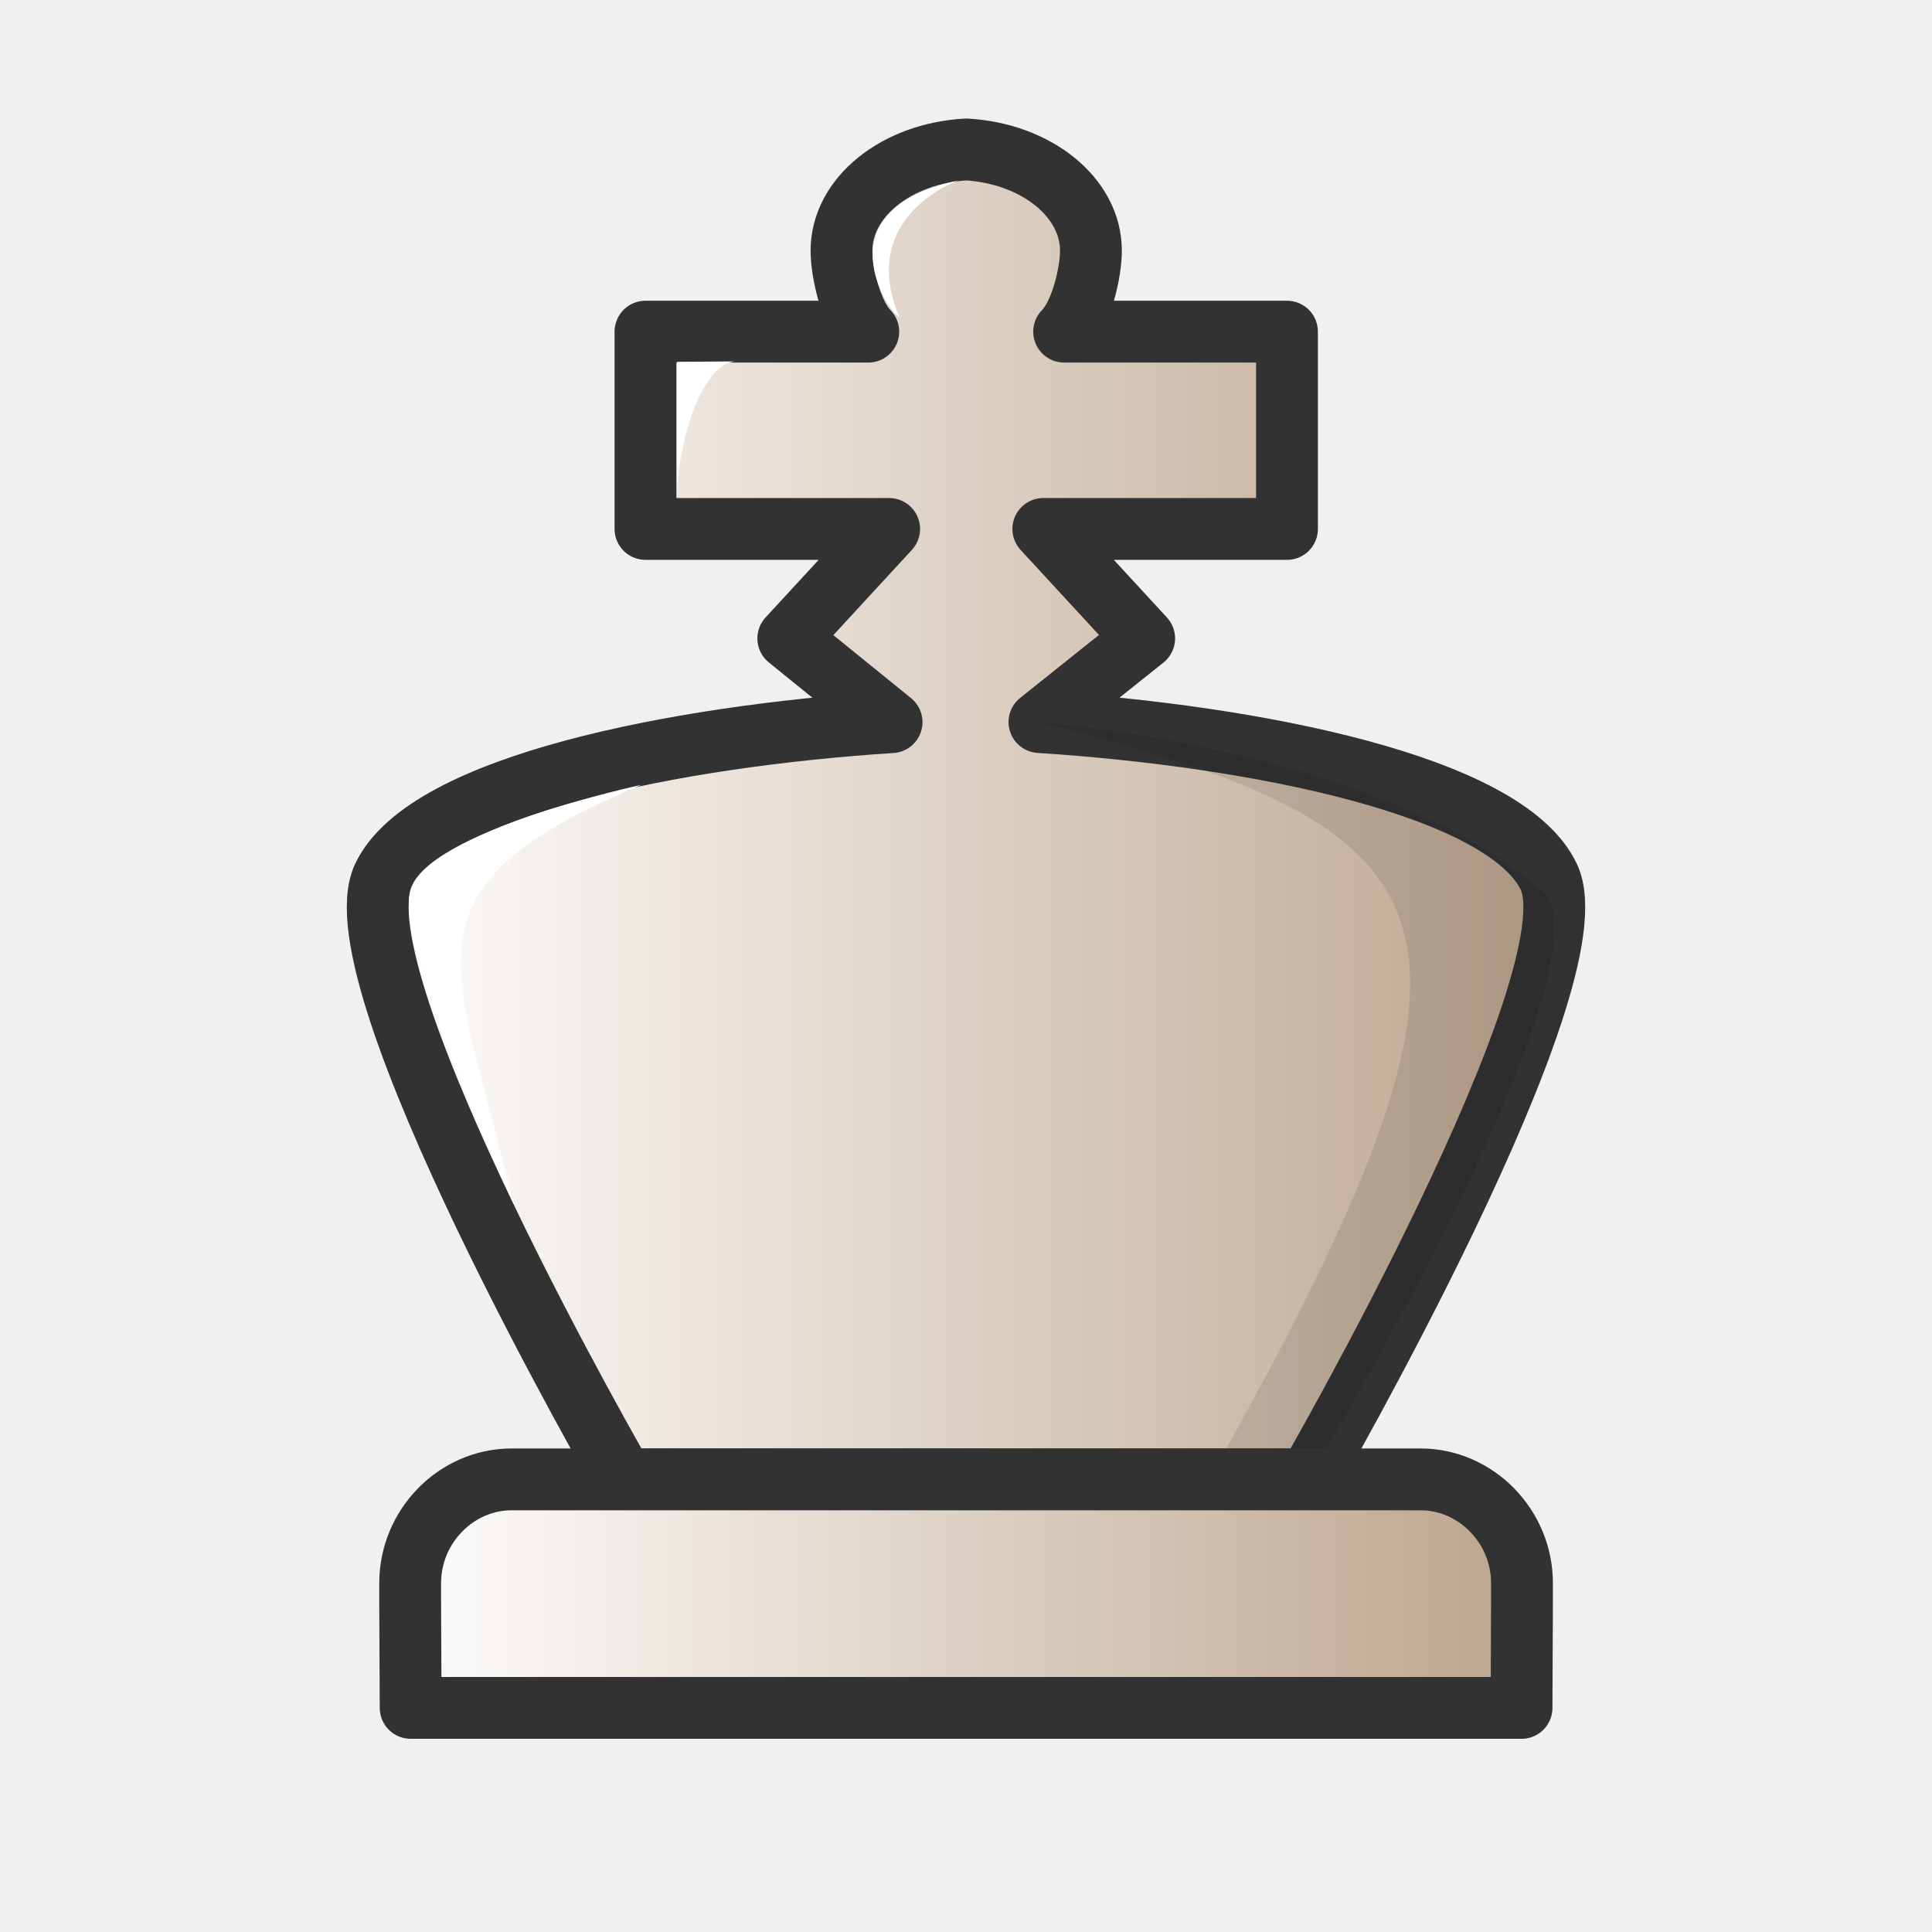
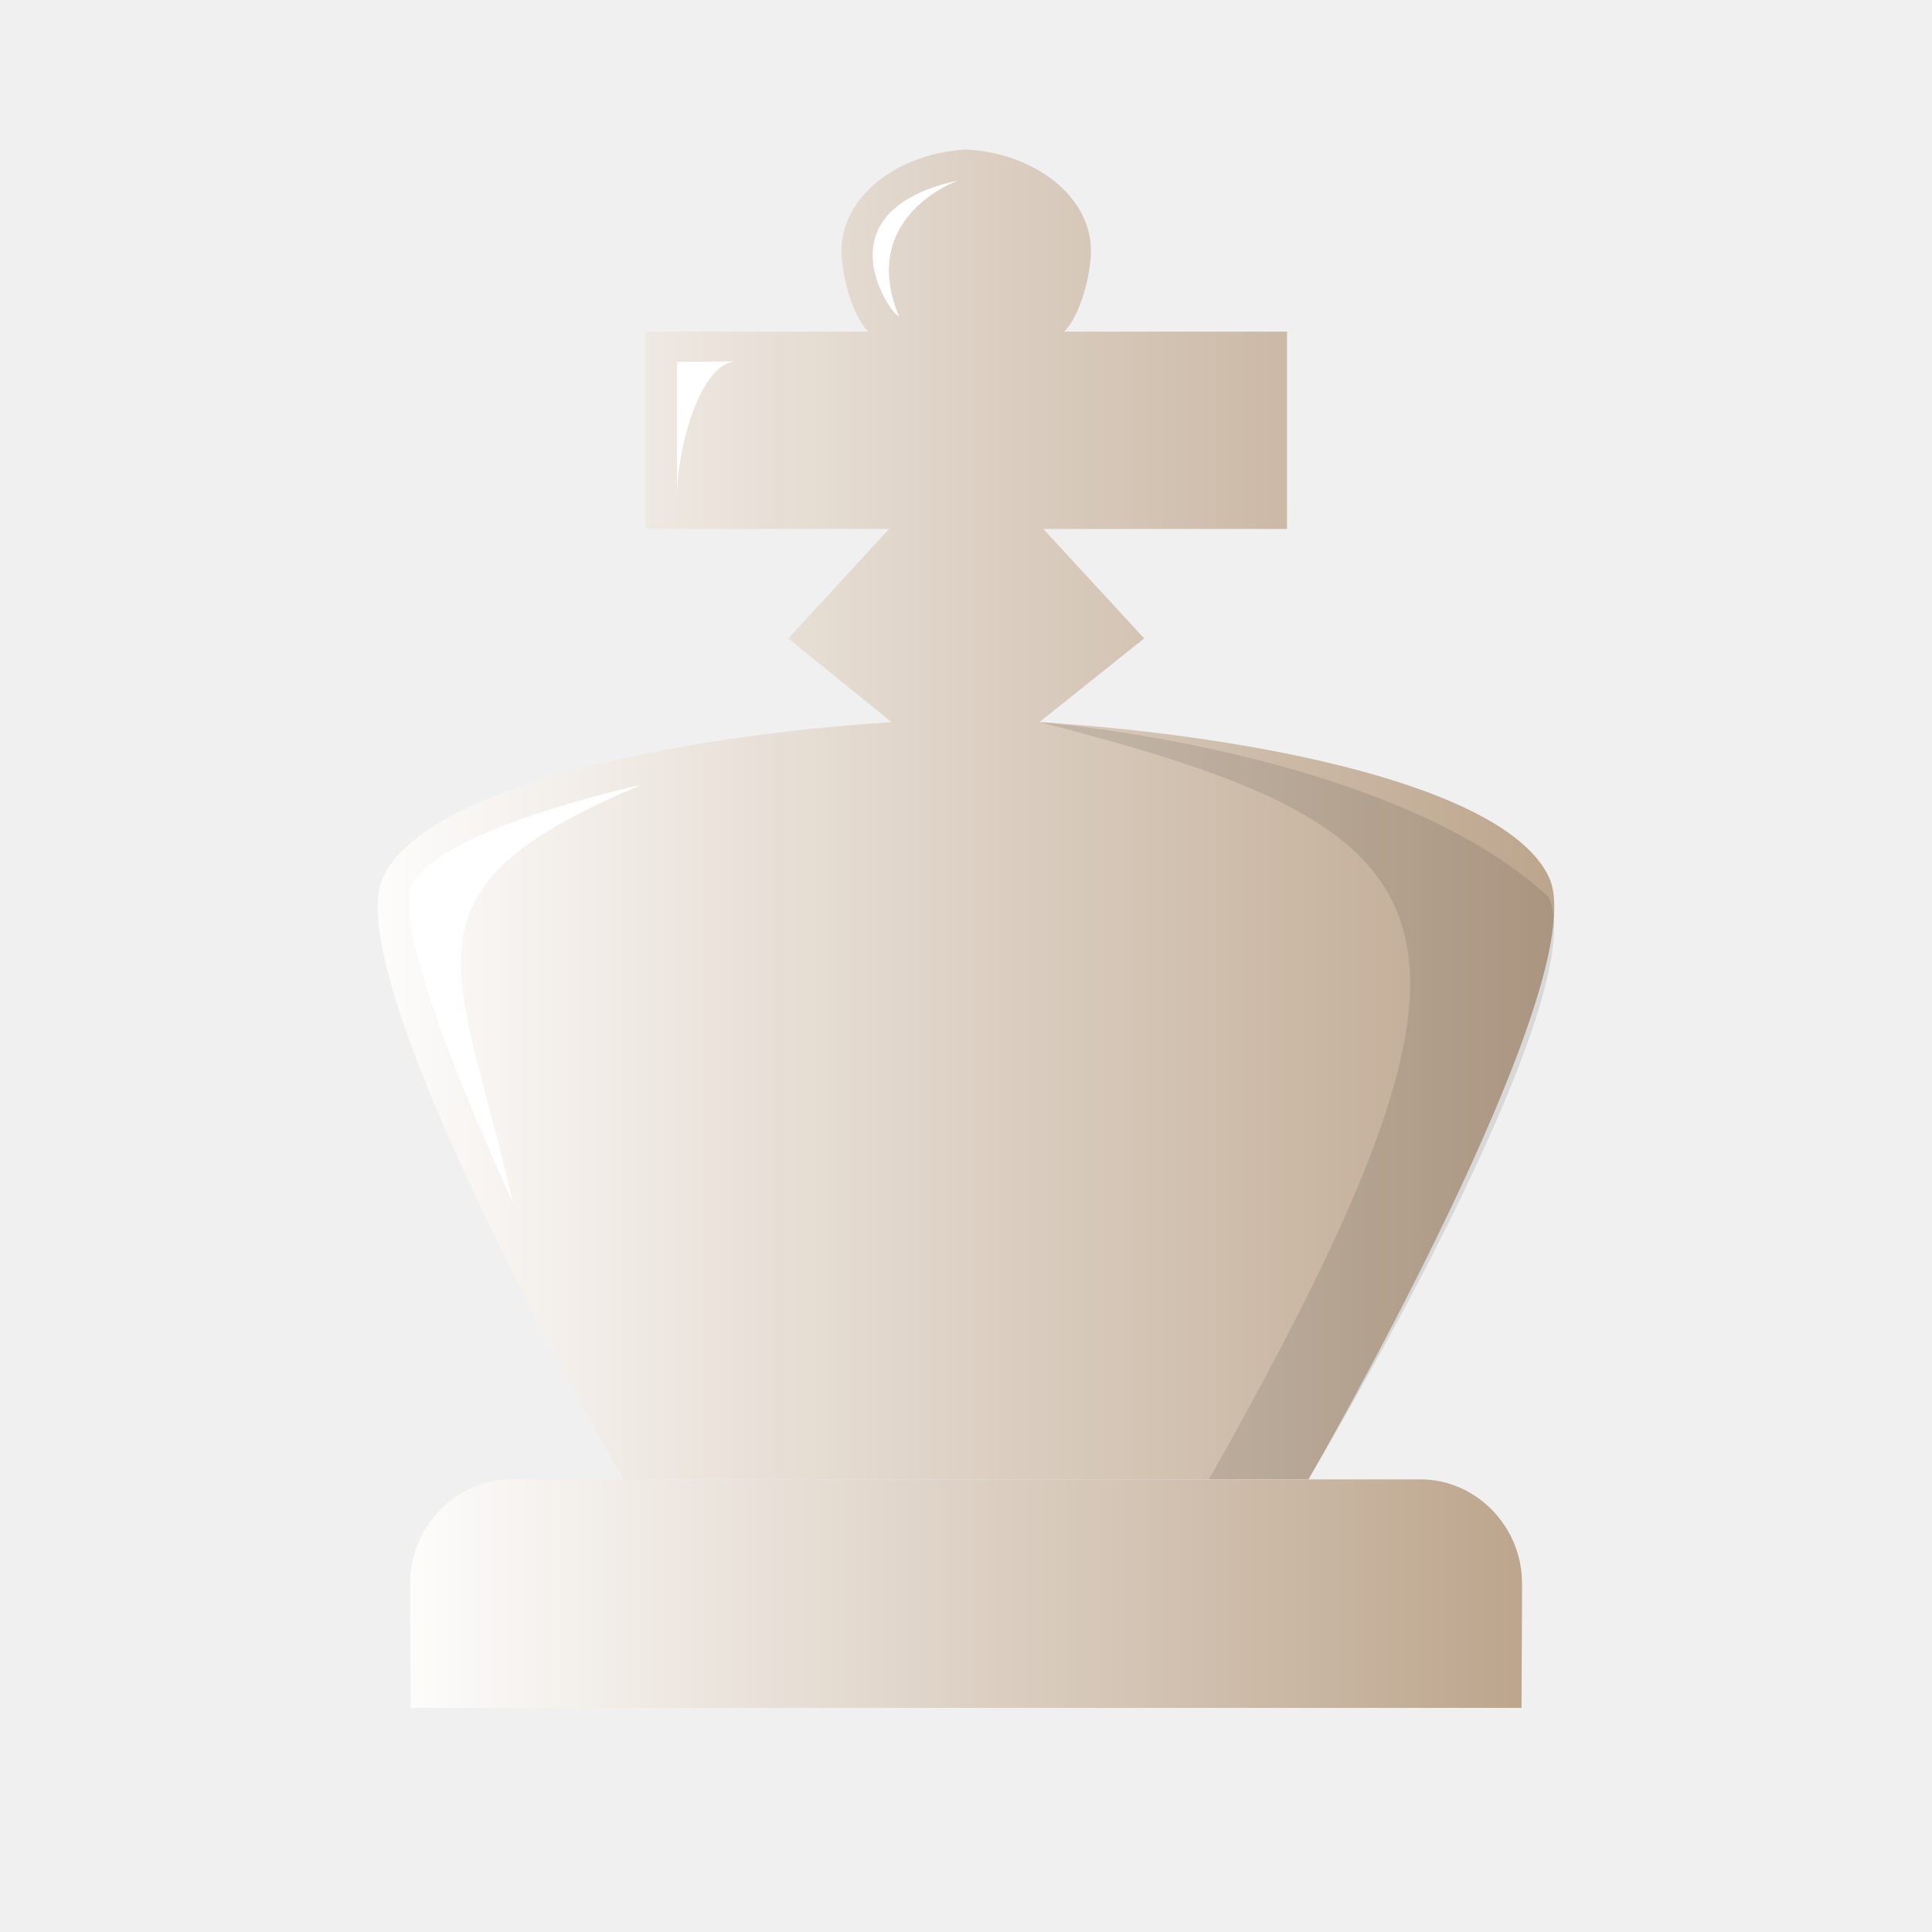
<svg xmlns="http://www.w3.org/2000/svg" xmlns:xlink="http://www.w3.org/1999/xlink" width="50mm" height="50mm" fill-rule="evenodd" clip-rule="evenodd" image-rendering="optimizeQuality" shape-rendering="geometricPrecision" text-rendering="geometricPrecision" viewBox="0 0 50 50">
  <defs>
    <linearGradient xlink:href="#a" id="b" x1="-825.75" x2="-704.44" y1="2712.8" y2="2712.8" gradientTransform="matrix(.26458 0 0 .25357 227.43 -666.55)" gradientUnits="userSpaceOnUse" />
    <linearGradient id="a">
      <stop offset="0" stop-color="#fff" />
      <stop offset="1" stop-color="#bba38a" />
    </linearGradient>
    <linearGradient xlink:href="#a" id="c" x1="-215.24" x2="-184.86" y1="731.78" y2="731.78" gradientTransform="translate(225.05 -690.53)" gradientUnits="userSpaceOnUse" />
  </defs>
-   <path fill="url(#b)" stroke="#323232" stroke-linejoin="round" stroke-width="1.6" d="M25.006 3.868c-1.803.1-3.228 1.234-3.228 2.618 0 .565.244 1.644.693 2.097h-5.766v5.106h6.306l-2.61 2.833 2.673 2.167c-5.584.362-12.02 1.643-13.154 3.997-1.268 2.638 6.215 15.6 6.215 15.6h17.73s7.484-12.963 6.215-15.6c-1.133-2.357-7.594-3.64-13.179-3.999l2.71-2.165-2.61-2.833h6.306V8.583H27.54c.449-.453.693-1.531.693-2.097 0-1.384-1.425-2.518-3.228-2.618z" style="paint-order:fill markers stroke" />
+   <path fill="url(#b)" d="M25.006 3.868c-1.803.1-3.228 1.234-3.228 2.618 0 .565.244 1.644.693 2.097h-5.766v5.106h6.306l-2.61 2.833 2.673 2.167c-5.584.362-12.02 1.643-13.154 3.997-1.268 2.638 6.215 15.6 6.215 15.6h17.73s7.484-12.963 6.215-15.6c-1.133-2.357-7.594-3.64-13.179-3.999l2.71-2.165-2.61-2.833h6.306V8.583H27.54c.449-.453.693-1.531.693-2.097 0-1.384-1.425-2.518-3.228-2.618z" style="paint-order:fill markers stroke" />
  <path d="m31.289 38.283 2.573-.005s7.482-12.428 6.214-15.065c-4.136-3.824-13.18-4.525-13.18-4.525 11.05 2.822 12.618 5.028 4.393 19.595" opacity=".1" />
-   <path fill="url(#c)" stroke="#323232" stroke-linecap="round" stroke-linejoin="round" stroke-width="1.6" d="M13.242 38.286c-1.437 0-2.627 1.216-2.627 2.685v.545l.013 2.684h28.749l.012-2.684v-.545c0-1.468-1.19-2.685-2.627-2.685h-11.76z" />
+   <path fill="url(#c)" d="M13.242 38.286c-1.437 0-2.627 1.216-2.627 2.685v.545l.013 2.684h28.749l.012-2.684v-.545c0-1.468-1.19-2.685-2.627-2.685h-11.76z" />
  <path fill="#fff" d="M13.283 31.138s-3.074-6.555-2.666-8.092c.408-1.536 5.987-2.736 5.987-2.736-6.486 2.71-4.786 4.558-3.321 10.828m4.238-18.254v-3.52l1.532-.011c-.891.007-1.532 2.147-1.532 3.531m7.277-8.214s-2.614.92-1.53 3.522c-.178-.007-2.142-2.72 1.53-3.522" />
</svg>
